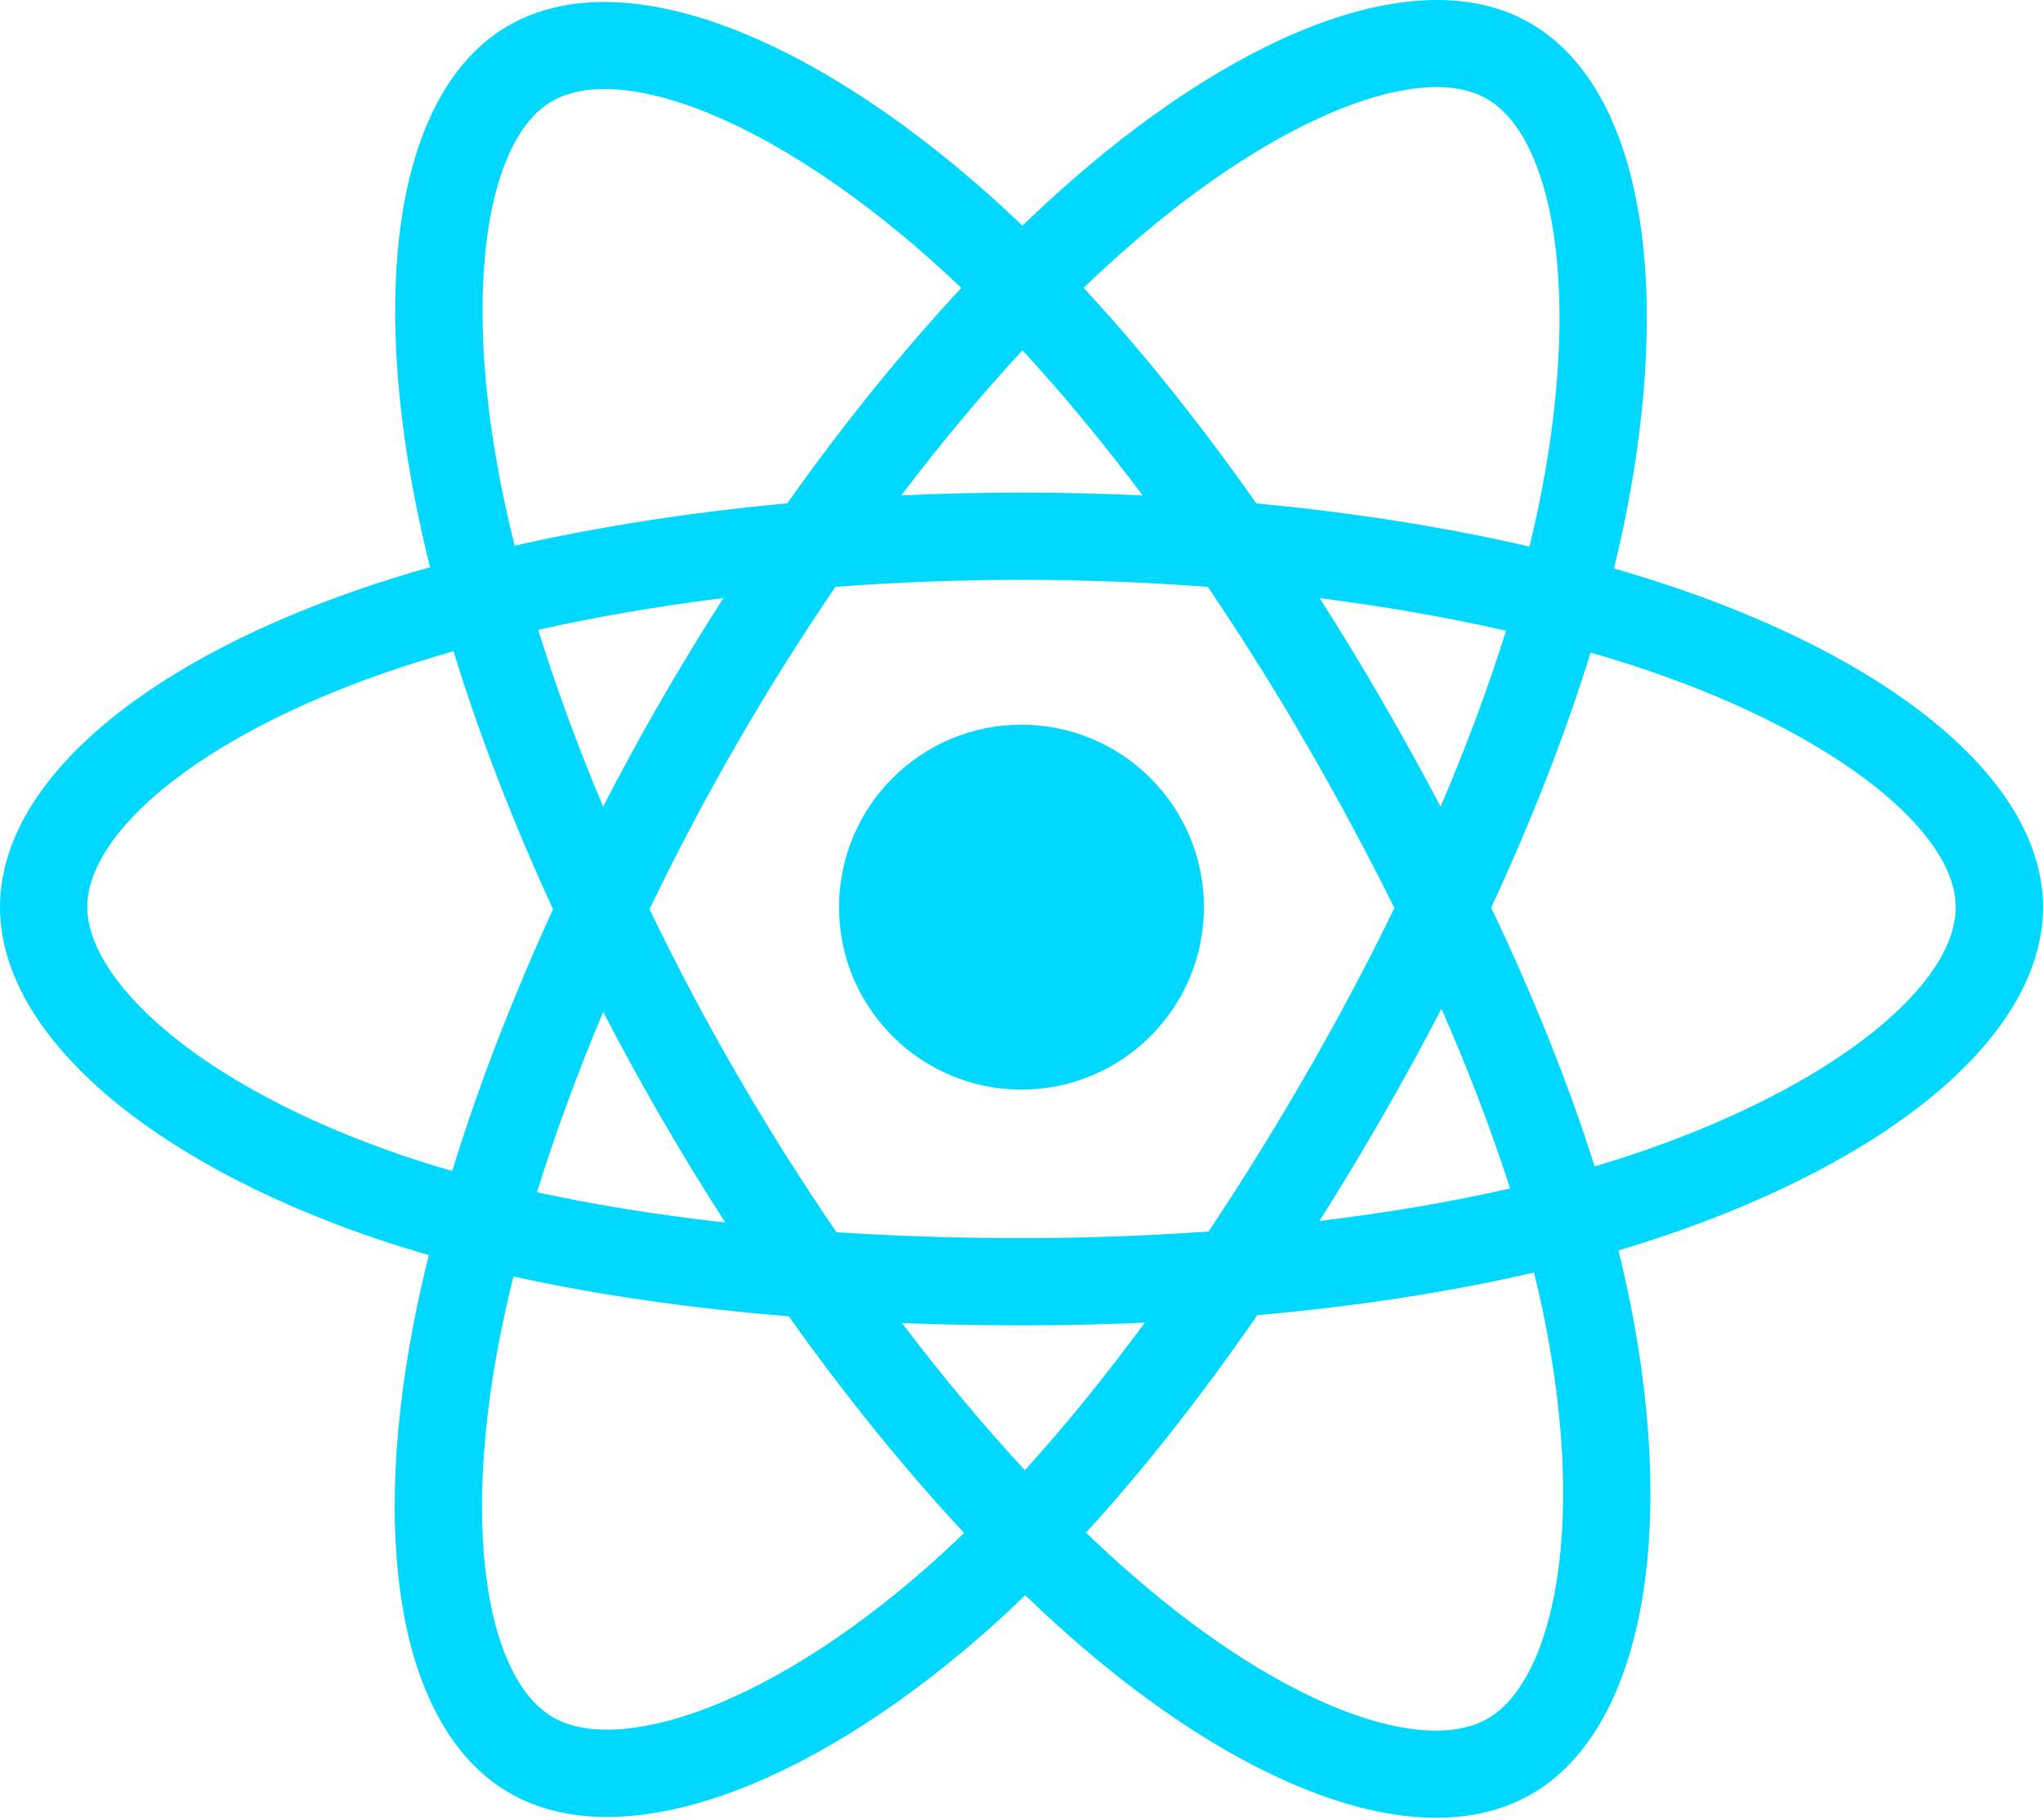
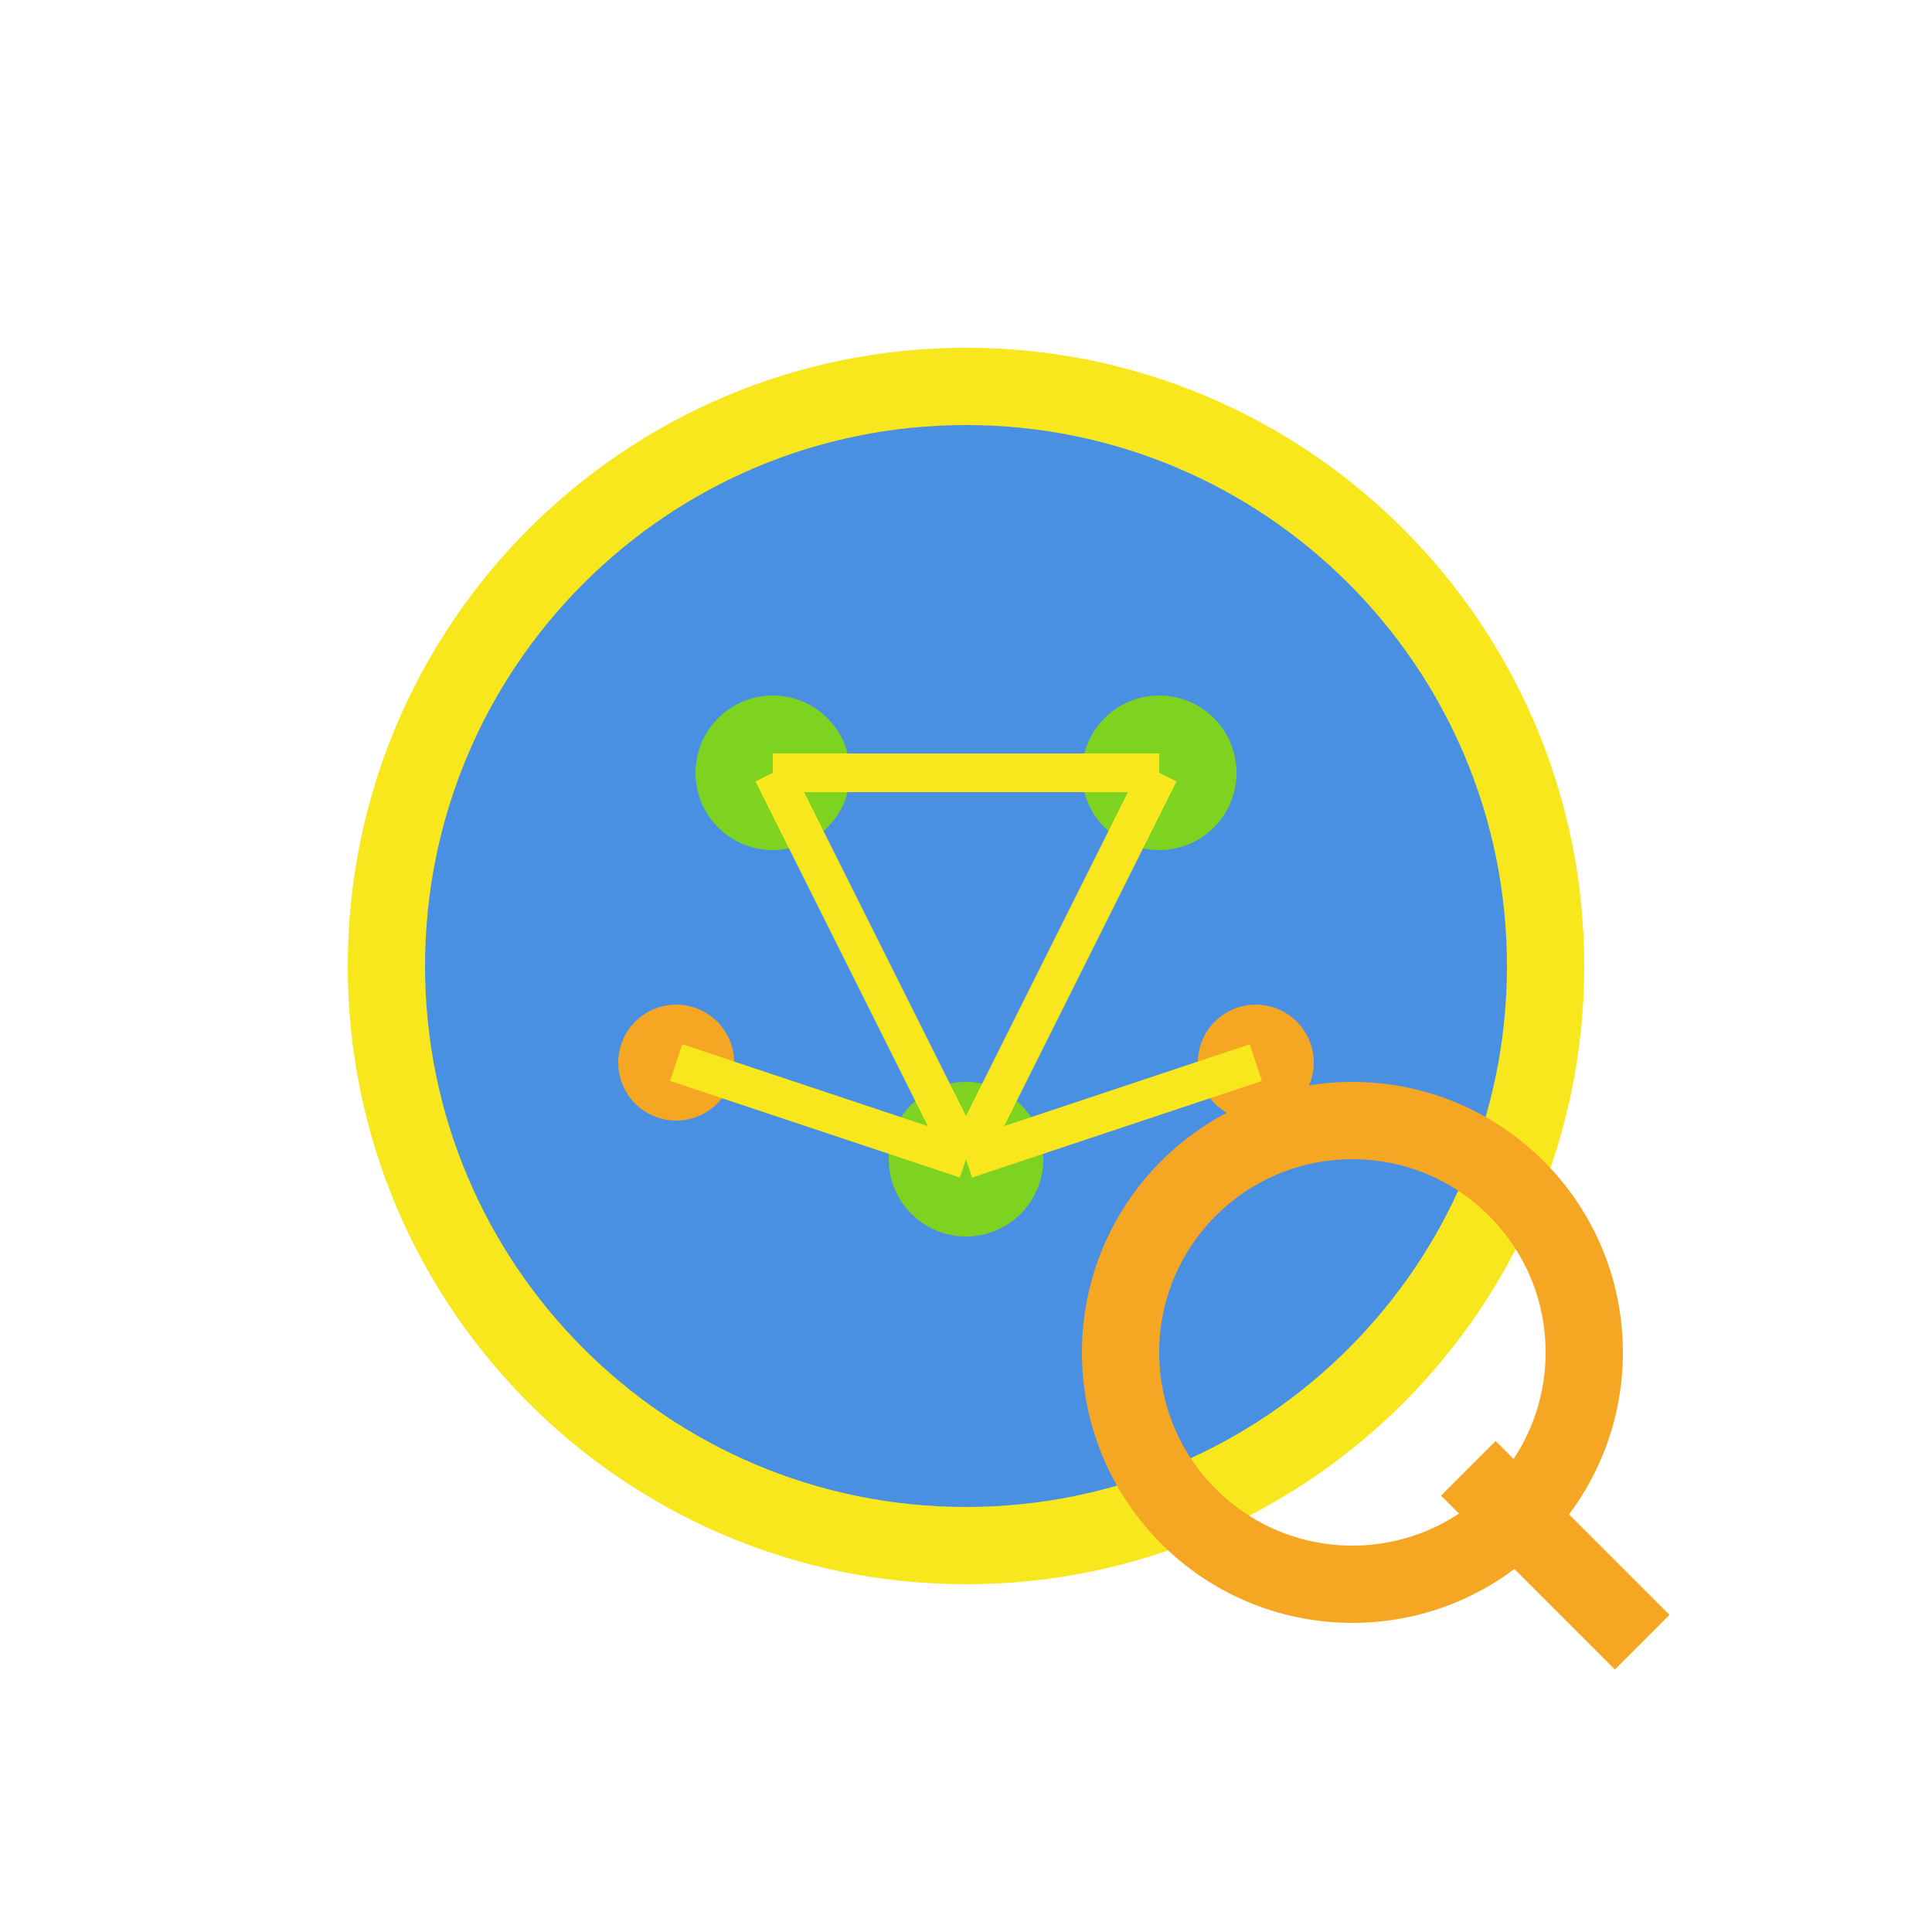
- <svg xmlns="http://www.w3.org/2000/svg" aria-hidden="true" role="img" class="iconify iconify--logos" width="35.93" height="32" preserveAspectRatio="xMidYMid meet" viewBox="0 0 256 228">
-   <path fill="#00D8FF" d="M210.483 73.824a171.49 171.49 0 0 0-8.24-2.597c.465-1.9.893-3.777 1.273-5.621c6.238-30.281 2.16-54.676-11.769-62.708c-13.355-7.7-35.196.329-57.254 19.526a171.23 171.23 0 0 0-6.375 5.848a155.866 155.866 0 0 0-4.241-3.917C100.759 3.829 77.587-4.822 63.673 3.233C50.33 10.957 46.379 33.89 51.995 62.588a170.974 170.974 0 0 0 1.892 8.48c-3.28.932-6.445 1.924-9.474 2.98C17.309 83.498 0 98.307 0 113.668c0 15.865 18.582 31.778 46.812 41.427a145.52 145.52 0 0 0 6.921 2.165a167.467 167.467 0 0 0-2.01 9.138c-5.354 28.2-1.173 50.591 12.134 58.266c13.744 7.926 36.812-.22 59.273-19.855a145.567 145.567 0 0 0 5.342-4.923a168.064 168.064 0 0 0 6.92 6.314c21.758 18.722 43.246 26.282 56.54 18.586c13.731-7.949 18.194-32.003 12.4-61.268a145.016 145.016 0 0 0-1.535-6.842c1.62-.48 3.21-.974 4.76-1.488c29.348-9.723 48.443-25.443 48.443-41.52c0-15.417-17.868-30.326-45.517-39.844Zm-6.365 70.984c-1.4.463-2.836.91-4.3 1.345c-3.24-10.257-7.612-21.163-12.963-32.432c5.106-11 9.31-21.767 12.459-31.957c2.619.758 5.16 1.557 7.61 2.4c23.69 8.156 38.14 20.213 38.14 29.504c0 9.896-15.606 22.743-40.946 31.14Zm-10.514 20.834c2.562 12.94 2.927 24.64 1.23 33.787c-1.524 8.219-4.59 13.698-8.382 15.893c-8.067 4.67-25.32-1.4-43.927-17.412a156.726 156.726 0 0 1-6.437-5.87c7.214-7.889 14.423-17.06 21.459-27.246c12.376-1.098 24.068-2.894 34.671-5.345a134.17 134.17 0 0 1 1.386 6.193ZM87.276 214.515c-7.882 2.783-14.16 2.863-17.955.675c-8.075-4.657-11.432-22.636-6.853-46.752a156.923 156.923 0 0 1 1.869-8.499c10.486 2.32 22.093 3.988 34.498 4.994c7.084 9.967 14.501 19.128 21.976 27.15a134.668 134.668 0 0 1-4.877 4.492c-9.933 8.682-19.886 14.842-28.658 17.94ZM50.35 144.747c-12.483-4.267-22.792-9.812-29.858-15.863c-6.35-5.437-9.555-10.836-9.555-15.216c0-9.322 13.897-21.212 37.076-29.293c2.813-.98 5.757-1.905 8.812-2.773c3.204 10.42 7.406 21.315 12.477 32.332c-5.137 11.18-9.399 22.249-12.634 32.792a134.718 134.718 0 0 1-6.318-1.979Zm12.378-84.26c-4.811-24.587-1.616-43.134 6.425-47.789c8.564-4.958 27.502 2.111 47.463 19.835a144.318 144.318 0 0 1 3.841 3.545c-7.438 7.987-14.787 17.08-21.808 26.988c-12.04 1.116-23.565 2.908-34.161 5.309a160.342 160.342 0 0 1-1.76-7.887Zm110.427 27.268a347.8 347.8 0 0 0-7.785-12.803c8.168 1.033 15.994 2.404 23.343 4.08c-2.206 7.072-4.956 14.465-8.193 22.045a381.151 381.151 0 0 0-7.365-13.322Zm-45.032-43.861c5.044 5.465 10.096 11.566 15.065 18.186a322.04 322.04 0 0 0-30.257-.006c4.974-6.559 10.069-12.652 15.192-18.18ZM82.802 87.83a323.167 323.167 0 0 0-7.227 13.238c-3.184-7.553-5.909-14.98-8.134-22.152c7.304-1.634 15.093-2.97 23.209-3.984a321.524 321.524 0 0 0-7.848 12.897Zm8.081 65.352c-8.385-.936-16.291-2.203-23.593-3.793c2.26-7.3 5.045-14.885 8.298-22.6a321.187 321.187 0 0 0 7.257 13.246c2.594 4.48 5.28 8.868 8.038 13.147Zm37.542 31.03c-5.184-5.592-10.354-11.779-15.403-18.433c4.902.192 9.899.29 14.978.29c5.218 0 10.376-.117 15.453-.343c-4.985 6.774-10.018 12.97-15.028 18.486Zm52.198-57.817c3.422 7.8 6.306 15.345 8.596 22.52c-7.422 1.694-15.436 3.058-23.88 4.071a382.417 382.417 0 0 0 7.859-13.026a347.403 347.403 0 0 0 7.425-13.565Zm-16.898 8.101a358.557 358.557 0 0 1-12.281 19.815a329.4 329.4 0 0 1-23.444.823c-7.967 0-15.716-.248-23.178-.732a310.202 310.202 0 0 1-12.513-19.846h.001a307.41 307.41 0 0 1-10.923-20.627a310.278 310.278 0 0 1 10.89-20.637l-.001.001a307.318 307.318 0 0 1 12.413-19.761c7.613-.576 15.42-.876 23.31-.876H128c7.926 0 15.743.303 23.354.883a329.357 329.357 0 0 1 12.335 19.695a358.489 358.489 0 0 1 11.036 20.54a329.472 329.472 0 0 1-11 20.722Zm22.56-122.124c8.572 4.944 11.906 24.881 6.52 51.026c-.344 1.668-.73 3.367-1.15 5.09c-10.622-2.452-22.155-4.275-34.23-5.408c-7.034-10.017-14.323-19.124-21.64-27.008a160.789 160.789 0 0 1 5.888-5.4c18.9-16.447 36.564-22.941 44.612-18.3ZM128 90.808c12.625 0 22.86 10.235 22.86 22.86s-10.235 22.86-22.86 22.86s-22.86-10.235-22.86-22.86s10.235-22.86 22.86-22.86Z" />
+ <svg xmlns="http://www.w3.org/2000/svg" viewBox="0 0 100 100" width="200" height="200">
+   <circle cx="50" cy="50" r="30" fill="#4A90E2" stroke="#F8E71C" stroke-width="4" />
+   <circle cx="40" cy="40" r="4" fill="#7ED321" />
+   <circle cx="60" cy="40" r="4" fill="#7ED321" />
+   <circle cx="50" cy="60" r="4" fill="#7ED321" />
+   <circle cx="35" cy="55" r="3" fill="#F5A623" />
+   <circle cx="65" cy="55" r="3" fill="#F5A623" />
+   <line x1="40" y1="40" x2="60" y2="40" stroke="#F8E71C" stroke-width="2" />
+   <line x1="40" y1="40" x2="50" y2="60" stroke="#F8E71C" stroke-width="2" />
+   <line x1="60" y1="40" x2="50" y2="60" stroke="#F8E71C" stroke-width="2" />
+   <line x1="35" y1="55" x2="50" y2="60" stroke="#F8E71C" stroke-width="2" />
+   <line x1="65" y1="55" x2="50" y2="60" stroke="#F8E71C" stroke-width="2" />
+   <circle cx="70" cy="70" r="12" fill="none" stroke="#F5A623" stroke-width="4" />
+   <line x1="76" y1="76" x2="85" y2="85" stroke="#F5A623" stroke-width="4" />
</svg>
